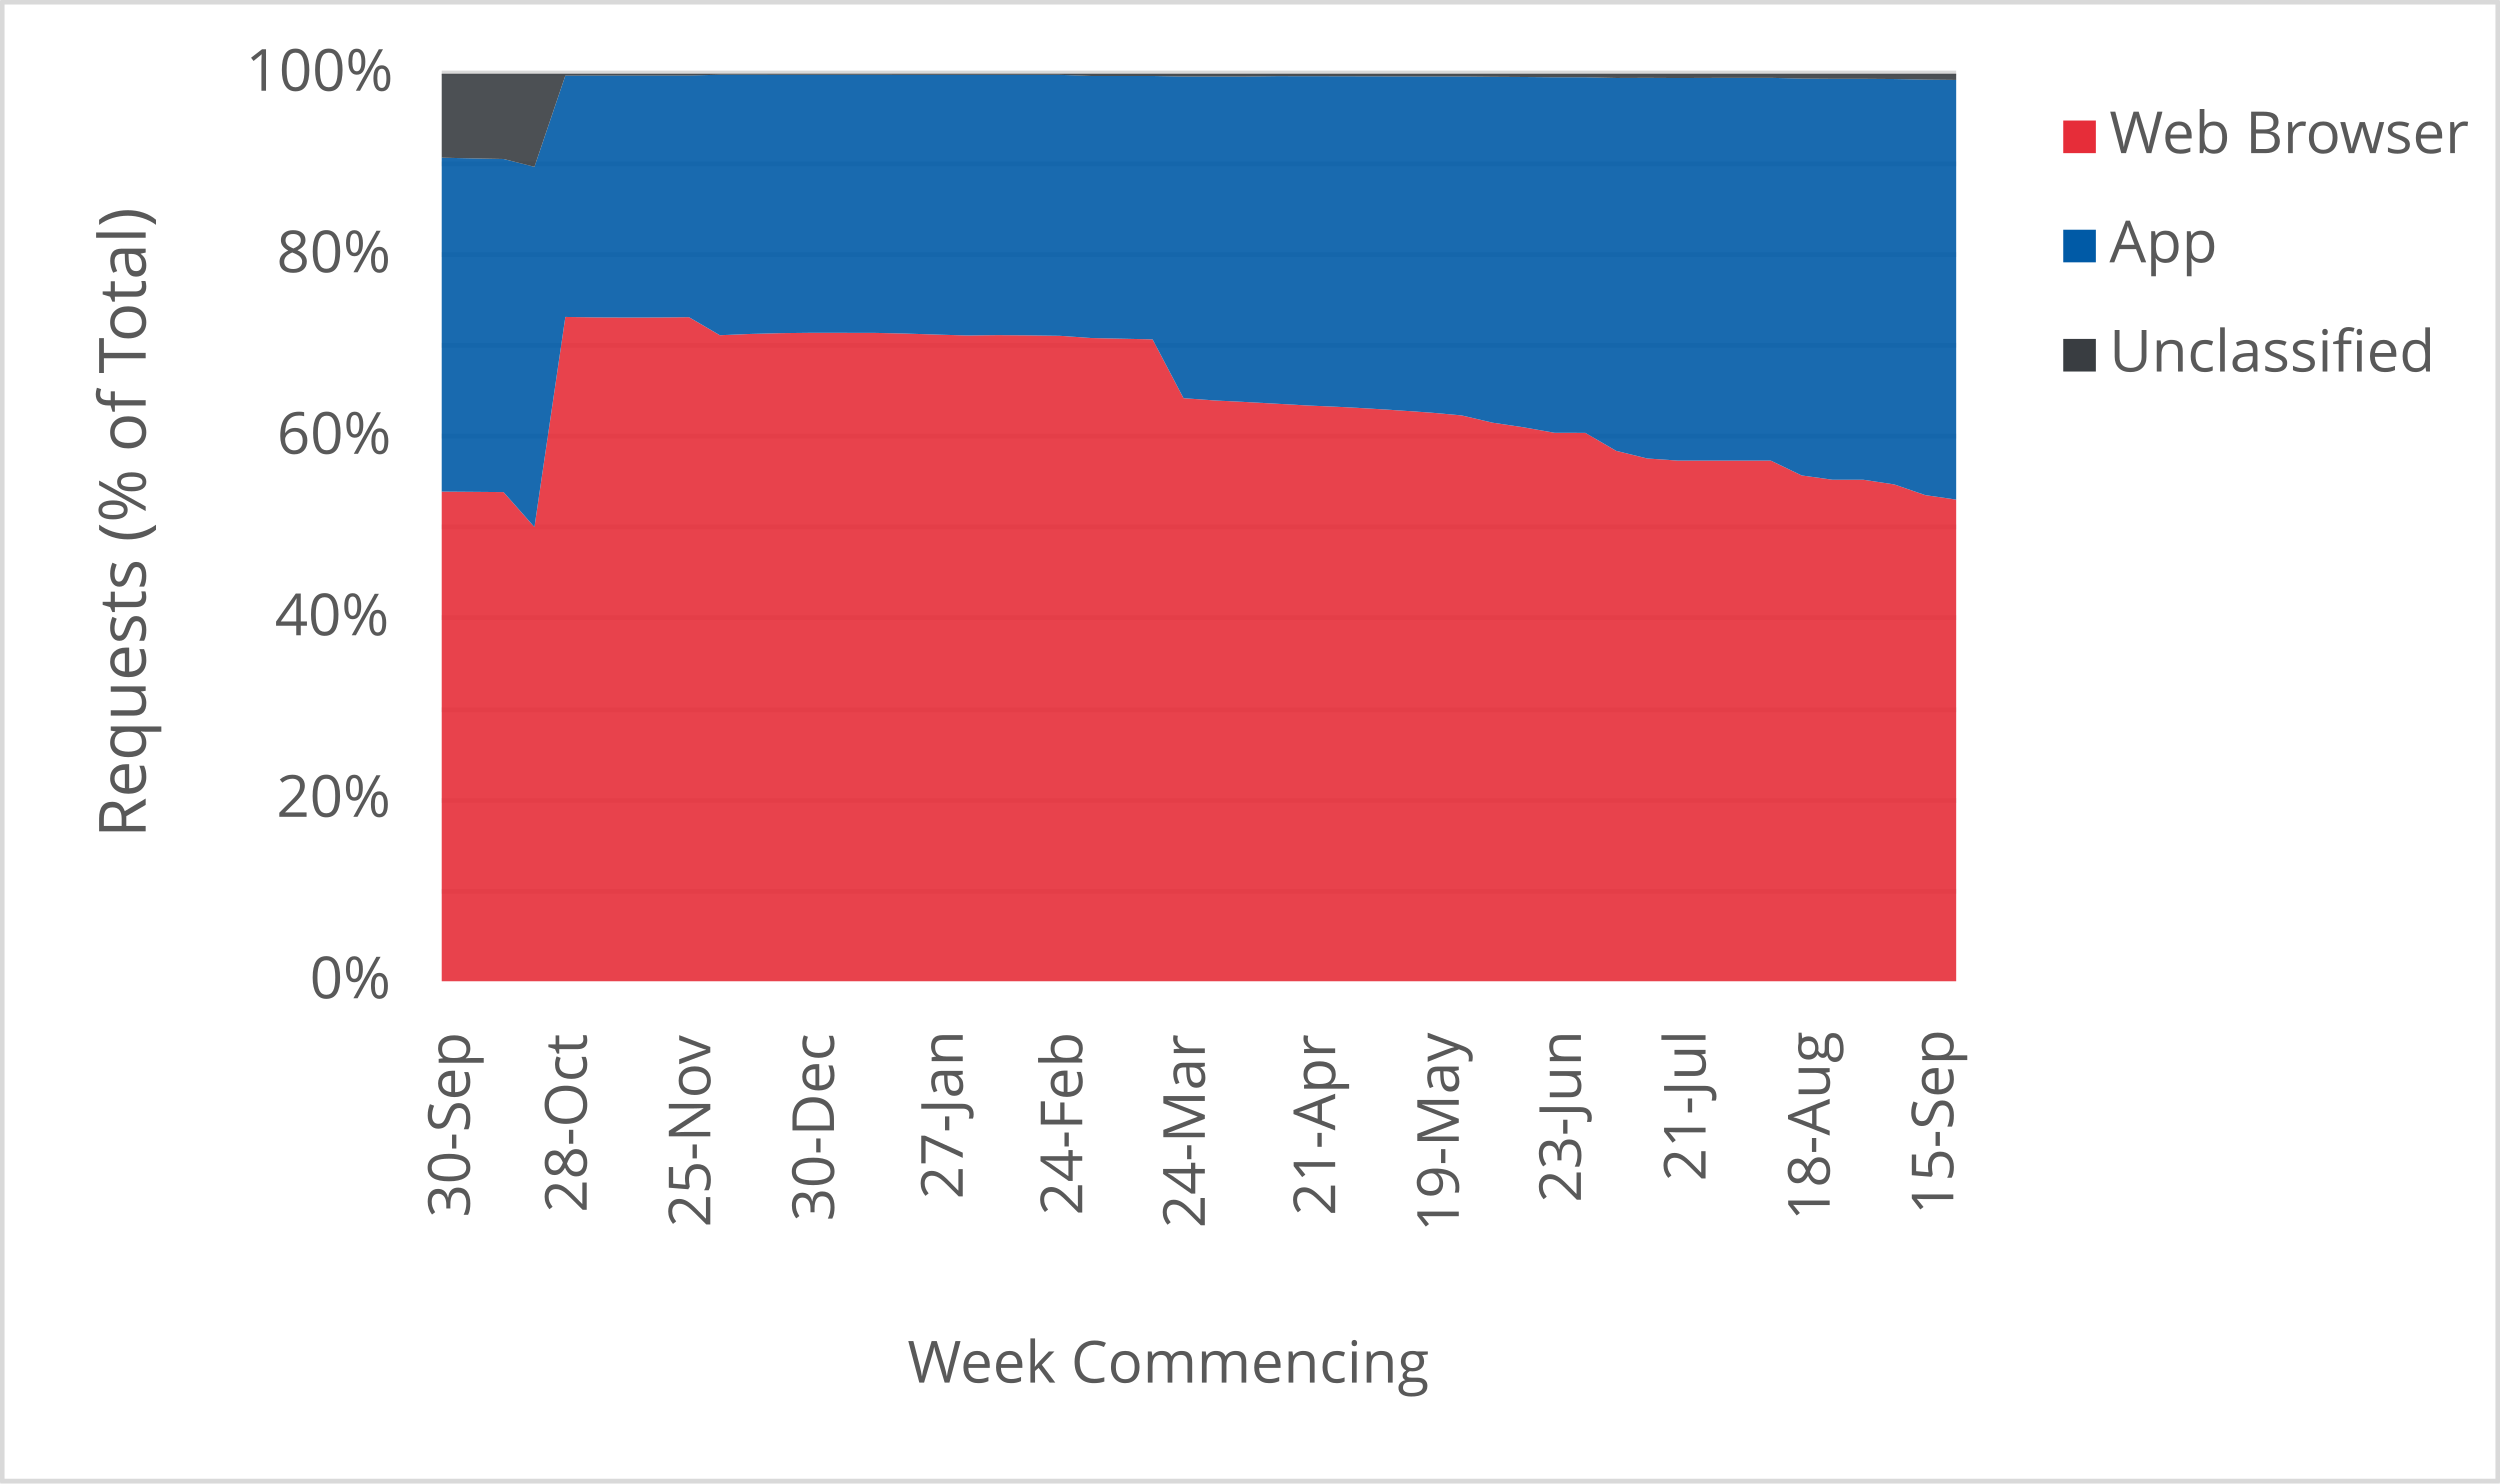
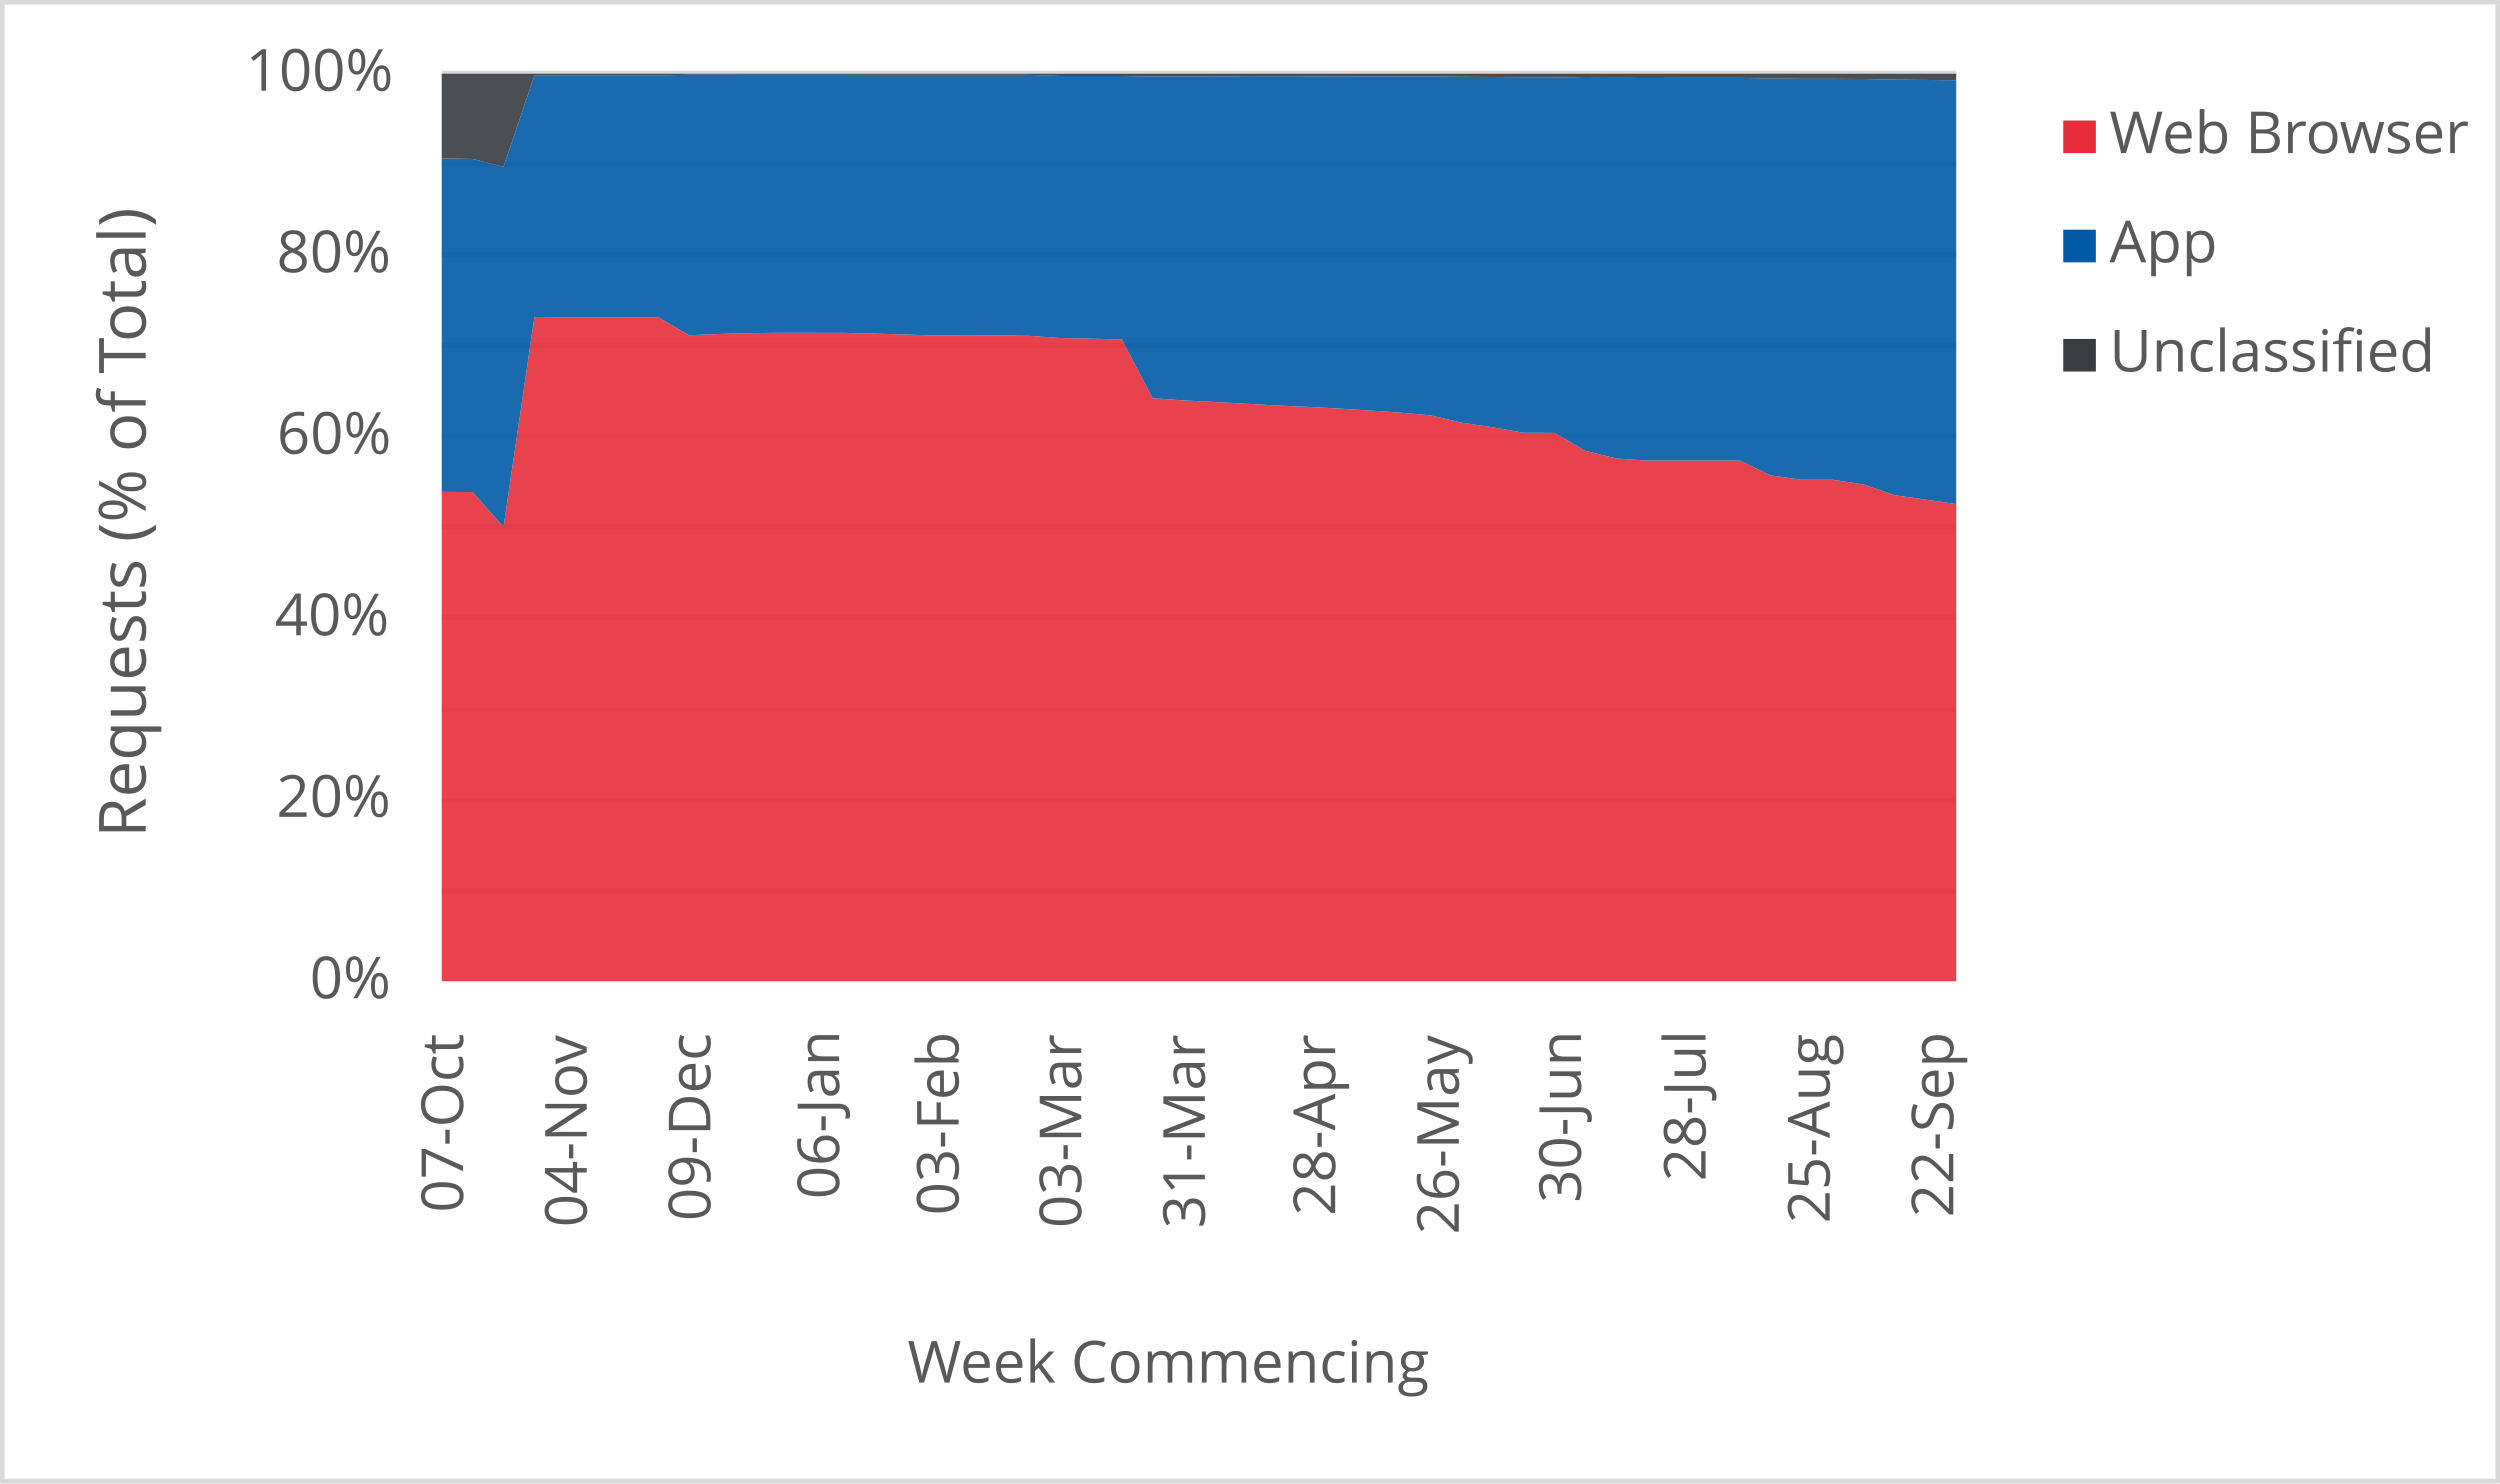
<svg xmlns="http://www.w3.org/2000/svg" width="1763" height="1046" xml:space="preserve" overflow="hidden">
  <defs>
    <clipPath id="clip0">
      <rect x="2917" y="346" width="1763" height="1046" />
    </clipPath>
  </defs>
  <g clip-path="url(#clip0)" transform="translate(-2917 -346)">
    <rect x="2918" y="347" width="1760" height="1043" fill="#FFFFFF" />
    <g>
      <path d="    M3228.5 974.532 4296.5 974.532    M3228.5 910.53 4296.5 910.53    M3228.5 846.528 4296.5 846.528    M3228.5 781.526 4296.5 781.526    M3228.5 717.524 4296.5 717.524    M3228.5 653.522 4296.5 653.522    M3228.5 589.52 4296.5 589.52    M3228.5 525.517 4296.5 525.517    M3228.5 461.515 4296.5 461.515    M3228.5 397.5 4296.5 397.5" stroke="#D9D9D9" stroke-width="3.438" stroke-linejoin="round" stroke-miterlimit="10" fill="none" />
    </g>
    <g>
      <path d="M 1038.5 4296.5 1038.5" stroke="#D9D9D9" stroke-width="3.438" stroke-linejoin="round" stroke-miterlimit="10" fill="none" fill-rule="evenodd" />
    </g>
    <g>
-       <text fill="#595959" font-family="Verdana,Open Sans,DejaVu Sans,sans-serif" font-weight="400" font-size="41" transform="matrix(6.12323e-17 -1 1 6.12323e-17 3248.289 1204.543)">30-Sep</text>
+       <text fill="#595959" font-family="Verdana,Open Sans,DejaVu Sans,sans-serif" font-weight="400" font-size="41" transform="matrix(6.12323e-17 -1 1 6.12323e-17 3243.565 1201.1)">07-Oct</text>
    </g>
    <g>
-       <text fill="#595959" font-family="Verdana,Open Sans,DejaVu Sans,sans-serif" font-weight="400" font-size="41" transform="matrix(6.12323e-17 -1 1 6.12323e-17 3330.748 1201.14)">28-Oct</text>
+       <text fill="#595959" font-family="Verdana,Open Sans,DejaVu Sans,sans-serif" font-weight="400" font-size="41" transform="matrix(6.12323e-17 -1 1 6.12323e-17 3330.748 1211.43)">04-Nov</text>
    </g>
    <g>
-       <text fill="#595959" font-family="Verdana,Open Sans,DejaVu Sans,sans-serif" font-weight="400" font-size="41" transform="matrix(6.12323e-17 -1 1 6.12323e-17 3417.912 1211.47)">25-Nov</text>
+       <text fill="#595959" font-family="Verdana,Open Sans,DejaVu Sans,sans-serif" font-weight="400" font-size="41" transform="matrix(6.12323e-17 -1 1 6.12323e-17 3417.932 1207.086)">09-Dec</text>
    </g>
    <g>
-       <text fill="#595959" font-family="Verdana,Open Sans,DejaVu Sans,sans-serif" font-weight="400" font-size="41" transform="matrix(6.12323e-17 -1 1 6.12323e-17 3505.116 1207.246)">30-Dec</text>
+       <text fill="#595959" font-family="Verdana,Open Sans,DejaVu Sans,sans-serif" font-weight="400" font-size="41" transform="matrix(6.12323e-17 -1 1 6.12323e-17 3508.769 1191.651)">06-Jan</text>
    </g>
    <g>
-       <text fill="#595959" font-family="Verdana,Open Sans,DejaVu Sans,sans-serif" font-weight="400" font-size="41" transform="matrix(6.12323e-17 -1 1 6.12323e-17 3595.933 1191.691)">27-Jan</text>
+       <text fill="#595959" font-family="Verdana,Open Sans,DejaVu Sans,sans-serif" font-weight="400" font-size="41" transform="matrix(6.12323e-17 -1 1 6.12323e-17 3593.01 1203.042)">03-Feb</text>
    </g>
    <g>
-       <text fill="#595959" font-family="Verdana,Open Sans,DejaVu Sans,sans-serif" font-weight="400" font-size="41" transform="matrix(6.12323e-17 -1 1 6.12323e-17 3680.194 1203.082)">24-Feb</text>
+       <text fill="#595959" font-family="Verdana,Open Sans,DejaVu Sans,sans-serif" font-weight="400" font-size="41" transform="matrix(6.12323e-17 -1 1 6.12323e-17 3679.483 1212.011)">03-Mar</text>
    </g>
    <g>
-       <text fill="#595959" font-family="Verdana,Open Sans,DejaVu Sans,sans-serif" font-weight="400" font-size="41" transform="matrix(6.12323e-17 -1 1 6.12323e-17 3766.647 1212.051)">24-Mar</text>
+       <text fill="#595959" font-family="Verdana,Open Sans,DejaVu Sans,sans-serif" font-weight="400" font-size="41" transform="matrix(6.12323e-17 -1 1 6.12323e-17 3766.647 1212.171)">31-Mar</text>
    </g>
    <g>
-       <text fill="#595959" font-family="Verdana,Open Sans,DejaVu Sans,sans-serif" font-weight="400" font-size="41" transform="matrix(6.12323e-17 -1 1 6.12323e-17 3858.555 1203.302)">21-Apr</text>
+       <text fill="#595959" font-family="Verdana,Open Sans,DejaVu Sans,sans-serif" font-weight="400" font-size="41" transform="matrix(6.12323e-17 -1 1 6.12323e-17 3858.555 1203.302)">28-Apr</text>
    </g>
    <g>
-       <text fill="#595959" font-family="Verdana,Open Sans,DejaVu Sans,sans-serif" font-weight="400" font-size="41" transform="matrix(6.12323e-17 -1 1 6.12323e-17 3945.739 1214.753)">19-May</text>
+       <text fill="#595959" font-family="Verdana,Open Sans,DejaVu Sans,sans-serif" font-weight="400" font-size="41" transform="matrix(6.12323e-17 -1 1 6.12323e-17 3945.739 1216.515)">26-May</text>
    </g>
    <g>
-       <text fill="#595959" font-family="Verdana,Open Sans,DejaVu Sans,sans-serif" font-weight="400" font-size="41" transform="matrix(6.12323e-17 -1 1 6.12323e-17 4031.851 1194.053)">23-Jun</text>
+       <text fill="#595959" font-family="Verdana,Open Sans,DejaVu Sans,sans-serif" font-weight="400" font-size="41" transform="matrix(6.12323e-17 -1 1 6.12323e-17 4031.871 1194.173)">30-Jun</text>
    </g>
    <g>
-       <text fill="#595959" font-family="Verdana,Open Sans,DejaVu Sans,sans-serif" font-weight="400" font-size="41" transform="matrix(6.12323e-17 -1 1 6.12323e-17 4119.766 1179.039)">21-Jul</text>
+       <text fill="#595959" font-family="Verdana,Open Sans,DejaVu Sans,sans-serif" font-weight="400" font-size="41" transform="matrix(6.12323e-17 -1 1 6.12323e-17 4119.766 1179.039)">28-Jul</text>
    </g>
    <g>
-       <text fill="#595959" font-family="Verdana,Open Sans,DejaVu Sans,sans-serif" font-weight="400" font-size="41" transform="matrix(6.12323e-17 -1 1 6.12323e-17 4207.29 1206.906)">18-Aug</text>
+       <text fill="#595959" font-family="Verdana,Open Sans,DejaVu Sans,sans-serif" font-weight="400" font-size="41" transform="matrix(6.12323e-17 -1 1 6.12323e-17 4207.29 1208.667)">25-Aug</text>
    </g>
    <g>
-       <text fill="#595959" font-family="Verdana,Open Sans,DejaVu Sans,sans-serif" font-weight="400" font-size="41" transform="matrix(6.12323e-17 -1 1 6.12323e-17 4294.473 1202.662)">15-Sep</text>
+       <text fill="#595959" font-family="Verdana,Open Sans,DejaVu Sans,sans-serif" font-weight="400" font-size="41" transform="matrix(6.12323e-17 -1 1 6.12323e-17 4294.473 1204.423)">22-Sep</text>
    </g>
    <g>
      <text fill="#595959" font-family="Verdana,Open Sans,DejaVu Sans,sans-serif" font-weight="400" font-size="41" transform="matrix(1 0 0 1 3135.448 1050)">0%</text>
    </g>
    <g>
      <text fill="#595959" font-family="Verdana,Open Sans,DejaVu Sans,sans-serif" font-weight="400" font-size="41" transform="matrix(1 0 0 1 3111.965 922)">20%</text>
    </g>
    <g>
      <text fill="#595959" font-family="Verdana,Open Sans,DejaVu Sans,sans-serif" font-weight="400" font-size="41" transform="matrix(1 0 0 1 3110.824 794)">40%</text>
    </g>
    <g>
      <text fill="#595959" font-family="Verdana,Open Sans,DejaVu Sans,sans-serif" font-weight="400" font-size="41" transform="matrix(1 0 0 1 3112.306 666)">60%</text>
    </g>
    <g>
      <text fill="#595959" font-family="Verdana,Open Sans,DejaVu Sans,sans-serif" font-weight="400" font-size="41" transform="matrix(1 0 0 1 3112.045 538)">80%</text>
    </g>
    <g>
      <text fill="#595959" font-family="Verdana,Open Sans,DejaVu Sans,sans-serif" font-weight="400" font-size="41" transform="matrix(1 0 0 1 3090.284 410)">100%</text>
    </g>
    <g>
      <text fill="#595959" font-family="Verdana,Open Sans,DejaVu Sans,sans-serif" font-weight="400" font-size="41" transform="matrix(1 0 0 1 3556.971 1321)">Week Commencing</text>
    </g>
    <g>
      <text fill="#595959" font-family="Verdana,Open Sans,DejaVu Sans,sans-serif" font-weight="400" font-size="46" transform="matrix(6.12323e-17 -1 1 6.12323e-17 3019.73 936.7666)">Requests (% of Total)</text>
    </g>
    <rect x="2918.5" y="347.5" width="1760" height="1043" stroke="#D9D9D9" stroke-width="3.438" stroke-linejoin="round" stroke-miterlimit="10" fill="none" />
    <g>
-       <path d="M3228.5 1038 3250.296 1038 3272.092 1038 3293.888 1038 3315.684 1038 3337.48 1038 3359.276 1038 3381.071 1038 3402.867 1038 3424.663 1038 3446.459 1038 3468.255 1038 3490.051 1038 3511.847 1038 3533.643 1038 3555.439 1038 3577.235 1038 3599.031 1038 3620.827 1038 3642.622 1038 3664.418 1038 3686.214 1038 3708.01 1038 3729.806 1038 3751.602 1038 3773.398 1038 3795.194 1038 3816.99 1038 3838.786 1038 3860.582 1038 3882.378 1038 3904.173 1038 3925.969 1038 3947.765 1038 3969.561 1038 3991.357 1038 4013.153 1038 4034.949 1038 4056.745 1038 4078.541 1038 4100.337 1038 4122.133 1038 4143.929 1038 4165.724 1038 4187.52 1038 4209.316 1038 4231.112 1038 4252.908 1038 4274.704 1038 4296.5 1038 4296.5 698.326 4274.704 695.163 4252.908 687.643 4231.112 684.331 4209.316 684.321 4187.52 681.278 4165.724 670.805 4143.929 670.827 4122.133 670.822 4100.337 670.825 4078.541 669.303 4056.745 663.942 4034.949 651.252 4013.153 651.187 3991.357 647.327 3969.561 644.077 3947.765 638.958 3925.969 636.975 3904.173 635.473 3882.378 634.074 3860.582 632.895 3838.786 631.936 3816.99 630.694 3795.194 629.505 3773.398 628.388 3751.602 626.788 3729.806 585.33 3708.01 584.842 3686.214 584.37 3664.418 582.815 3642.622 582.518 3620.827 582.334 3599.031 582.594 3577.235 581.93 3555.439 581.225 3533.643 580.742 3511.847 580.71 3490.051 580.674 3468.255 580.928 3446.459 581.487 3424.663 582.406 3402.867 569.683 3381.071 569.891 3359.276 569.93 3337.48 569.835 3315.684 569.504 3293.888 717.662 3272.092 693.029 3250.296 692.837 3228.5 692.657 3228.5 1038Z" fill="#e62d39" opacity="0.9" />
+       <path d="M3228.5 1038 3250.296 1038 3272.092 1038 3293.888 1038 3315.684 1038 3337.48 1038 3359.276 1038 3381.071 1038 3402.867 1038 3424.663 1038 3446.459 1038 3468.255 1038 3490.051 1038 3511.847 1038 3533.643 1038 3555.439 1038 3577.235 1038 3599.031 1038 3620.827 1038 3642.622 1038 3664.418 1038 3686.214 1038 3708.01 1038 3729.806 1038 3751.602 1038 3773.398 1038 3795.194 1038 3816.99 1038 3838.786 1038 3860.582 1038 3882.378 1038 3904.173 1038 3925.969 1038 3947.765 1038 3969.561 1038 3991.357 1038 4013.153 1038 4034.949 1038 4056.745 1038 4078.541 1038 4100.337 1038 4122.133 1038 4143.929 1038 4165.724 1038 4187.52 1038 4209.316 1038 4231.112 1038 4252.908 1038 4274.704 1038 4296.5 1038 4296.5 701.438 4274.704 698.326 4252.908 695.163 4231.112 687.643 4209.316 684.331 4187.52 684.321 4165.724 681.278 4143.929 670.805 4122.133 670.827 4100.337 670.822 4078.541 670.825 4056.745 669.303 4034.949 663.942 4013.153 651.252 3991.357 651.187 3969.561 647.327 3947.765 644.077 3925.969 638.958 3904.173 636.975 3882.378 635.473 3860.582 634.074 3838.786 632.895 3816.99 631.936 3795.194 630.694 3773.398 629.505 3751.602 628.388 3729.806 626.788 3708.01 585.33 3686.214 584.842 3664.418 584.37 3642.622 582.815 3620.827 582.518 3599.031 582.334 3577.235 582.594 3555.439 581.93 3533.643 581.225 3511.847 580.742 3490.051 580.71 3468.255 580.674 3446.459 580.928 3424.663 581.487 3402.867 582.406 3381.071 569.683 3359.276 569.891 3337.48 569.93 3315.684 569.835 3293.888 569.504 3272.092 717.662 3250.296 693.029 3228.5 692.837 3228.5 1038Z" fill="#e62d39" opacity="0.9" />
    </g>
    <g>
-       <path d="M3228.5 692.657 3250.296 692.837 3272.092 693.029 3293.888 717.662 3315.684 569.504 3337.48 569.835 3359.276 569.93 3381.071 569.891 3402.867 569.683 3424.663 582.406 3446.459 581.487 3468.255 580.928 3490.051 580.674 3511.847 580.71 3533.643 580.742 3555.439 581.225 3577.235 581.93 3599.031 582.594 3620.827 582.334 3642.622 582.518 3664.418 582.815 3686.214 584.37 3708.01 584.842 3729.806 585.33 3751.602 626.788 3773.398 628.388 3795.194 629.505 3816.99 630.694 3838.786 631.936 3860.582 632.895 3882.378 634.074 3904.173 635.473 3925.969 636.975 3947.765 638.958 3969.561 644.077 3991.357 647.327 4013.153 651.187 4034.949 651.252 4056.745 663.942 4078.541 669.303 4100.337 670.825 4122.133 670.822 4143.929 670.827 4165.724 670.805 4187.52 681.278 4209.316 684.321 4231.112 684.331 4252.908 687.643 4274.704 695.163 4296.5 698.326 4296.5 402.372 4274.704 402.145 4252.908 401.736 4231.112 401.57 4209.316 401.571 4187.52 401.408 4165.724 400.892 4143.929 400.889 4122.133 400.939 4100.337 401.027 4078.541 400.909 4056.745 400.992 4034.949 400.488 4013.153 400.496 3991.357 400.292 3969.561 400.158 3947.765 399.929 3925.969 399.933 3904.173 399.88 3882.378 399.831 3860.582 399.774 3838.786 399.725 3816.99 399.705 3795.194 400.004 3773.398 399.96 3751.602 399.991 3729.806 399.584 3708.01 399.605 3686.214 399.583 3664.418 398.769 3642.622 398.749 3620.827 398.751 3599.031 398.747 3577.235 398.741 3555.439 398.738 3533.643 398.707 3511.847 398.709 3490.051 398.701 3468.255 398.685 3446.459 398.671 3424.663 398.675 3402.867 399.272 3381.071 399.263 3359.276 399.274 3337.48 399.281 3315.684 399.299 3293.888 463.651 3272.092 458.12 3250.296 457.691 3228.5 457.192 3228.5 692.657Z" fill="#005aa6" opacity="0.9" />
+       <path d="M3228.5 692.837 3250.296 693.029 3272.092 717.662 3293.888 569.504 3315.684 569.835 3337.48 569.93 3359.276 569.891 3381.071 569.683 3402.867 582.406 3424.663 581.487 3446.459 580.928 3468.255 580.674 3490.051 580.71 3511.847 580.742 3533.643 581.225 3555.439 581.93 3577.235 582.594 3599.031 582.334 3620.827 582.518 3642.622 582.815 3664.418 584.37 3686.214 584.842 3708.01 585.33 3729.806 626.788 3751.602 628.388 3773.398 629.505 3795.194 630.694 3816.99 631.936 3838.786 632.895 3860.582 634.074 3882.378 635.473 3904.173 636.975 3925.969 638.958 3947.765 644.077 3969.561 647.327 3991.357 651.187 4013.153 651.252 4034.949 663.942 4056.745 669.303 4078.541 670.825 4100.337 670.822 4122.133 670.827 4143.929 670.805 4165.724 681.278 4187.52 684.321 4209.316 684.331 4231.112 687.643 4252.908 695.163 4274.704 698.326 4296.5 701.438 4296.5 402.61 4274.704 402.372 4252.908 402.145 4231.112 401.736 4209.316 401.57 4187.52 401.571 4165.724 401.408 4143.929 400.892 4122.133 400.889 4100.337 400.939 4078.541 401.027 4056.745 400.909 4034.949 400.992 4013.153 400.488 3991.357 400.496 3969.561 400.292 3947.765 400.158 3925.969 399.929 3904.173 399.933 3882.378 399.88 3860.582 399.831 3838.786 399.774 3816.99 399.725 3795.194 399.705 3773.398 400.004 3751.602 399.96 3729.806 399.991 3708.01 399.584 3686.214 399.605 3664.418 399.583 3642.622 398.769 3620.827 398.749 3599.031 398.751 3577.235 398.747 3555.439 398.741 3533.643 398.738 3511.847 398.707 3490.051 398.709 3468.255 398.701 3446.459 398.685 3424.663 398.671 3402.867 398.675 3381.071 399.272 3359.276 399.263 3337.48 399.274 3315.684 399.281 3293.888 399.299 3272.092 463.651 3250.296 458.12 3228.5 457.691 3228.5 692.837Z" fill="#005aa6" opacity="0.9" />
    </g>
    <g>
-       <path d="M3228.5 457.192 3250.296 457.691 3272.092 458.12 3293.888 463.651 3315.684 399.299 3337.48 399.281 3359.276 399.274 3381.071 399.263 3402.867 399.272 3424.663 398.675 3446.459 398.671 3468.255 398.685 3490.051 398.701 3511.847 398.709 3533.643 398.707 3555.439 398.738 3577.235 398.741 3599.031 398.747 3620.827 398.751 3642.622 398.749 3664.418 398.769 3686.214 399.583 3708.01 399.605 3729.806 399.584 3751.602 399.991 3773.398 399.96 3795.194 400.004 3816.99 399.705 3838.786 399.725 3860.582 399.774 3882.378 399.831 3904.173 399.88 3925.969 399.933 3947.765 399.929 3969.561 400.158 3991.357 400.292 4013.153 400.496 4034.949 400.488 4056.745 400.992 4078.541 400.909 4100.337 401.027 4122.133 400.939 4143.929 400.889 4165.724 400.892 4187.52 401.408 4209.316 401.571 4231.112 401.57 4252.908 401.736 4274.704 402.145 4296.5 402.372 4296.5 398 4274.704 398 4252.908 398 4231.112 398 4209.316 398 4187.52 398 4165.724 398 4143.929 398 4122.133 398 4100.337 398 4078.541 398 4056.745 398 4034.949 398 4013.153 398 3991.357 398 3969.561 398 3947.765 398 3925.969 398 3904.173 398 3882.378 398 3860.582 398 3838.786 398 3816.99 398 3795.194 398 3773.398 398 3751.602 398 3729.806 398 3708.01 398 3686.214 398 3664.418 398 3642.622 398 3620.827 398 3599.031 398 3577.235 398 3555.439 398 3533.643 398 3511.847 398 3490.051 398 3468.255 398 3446.459 398 3424.663 398 3402.867 398 3381.071 398 3359.276 398 3337.48 398 3315.684 398 3293.888 398 3272.092 398 3250.296 398 3228.5 398 3228.5 457.192Z" fill="#393d41" opacity="0.9" />
+       <path d="M3228.5 457.691 3250.296 458.12 3272.092 463.651 3293.888 399.299 3315.684 399.281 3337.48 399.274 3359.276 399.263 3381.071 399.272 3402.867 398.675 3424.663 398.671 3446.459 398.685 3468.255 398.701 3490.051 398.709 3511.847 398.707 3533.643 398.738 3555.439 398.741 3577.235 398.747 3599.031 398.751 3620.827 398.749 3642.622 398.769 3664.418 399.583 3686.214 399.605 3708.01 399.584 3729.806 399.991 3751.602 399.96 3773.398 400.004 3795.194 399.705 3816.99 399.725 3838.786 399.774 3860.582 399.831 3882.378 399.88 3904.173 399.933 3925.969 399.929 3947.765 400.158 3969.561 400.292 3991.357 400.496 4013.153 400.488 4034.949 400.992 4056.745 400.909 4078.541 401.027 4100.337 400.939 4122.133 400.889 4143.929 400.892 4165.724 401.408 4187.52 401.571 4209.316 401.57 4231.112 401.736 4252.908 402.145 4274.704 402.372 4296.5 402.61 4296.5 398 4274.704 398 4252.908 398 4231.112 398 4209.316 398 4187.52 398 4165.724 398 4143.929 398 4122.133 398 4100.337 398 4078.541 398 4056.745 398 4034.949 398 4013.153 398 3991.357 398 3969.561 398 3947.765 398 3925.969 398 3904.173 398 3882.378 398 3860.582 398 3838.786 398 3816.99 398 3795.194 398 3773.398 398 3751.602 398 3729.806 398 3708.01 398 3686.214 398 3664.418 398 3642.622 398 3620.827 398 3599.031 398 3577.235 398 3555.439 398 3533.643 398 3511.847 398 3490.051 398 3468.255 398 3446.459 398 3424.663 398 3402.867 398 3381.071 398 3359.276 398 3337.48 398 3315.684 398 3293.888 398 3272.092 398 3250.296 398 3228.5 398 3228.5 457.691Z" fill="#393d41" opacity="0.9" />
    </g>
    <g>
      <rect x="4372" y="431" width="23" height="23" fill="#e62d39" />
    </g>
    <g>
      <text fill="#595959" font-family="Verdana,Open Sans,DejaVu Sans,sans-serif" font-weight="400" font-size="41" transform="matrix(1 0 0 1 4404.56 454)">Web Browser</text>
    </g>
    <g>
      <rect x="4372" y="508" width="23" height="23" fill="#005aa6" />
    </g>
    <g>
      <text fill="#595959" font-family="Verdana,Open Sans,DejaVu Sans,sans-serif" font-weight="400" font-size="41" transform="matrix(1 0 0 1 4404.56 531)">App</text>
    </g>
    <g>
      <rect x="4372" y="585" width="23" height="23" fill="#393d41" />
    </g>
    <g>
      <text fill="#595959" font-family="Verdana,Open Sans,DejaVu Sans,sans-serif" font-weight="400" font-size="41" transform="matrix(1 0 0 1 4404.56 608)">Unclassified</text>
    </g>
  </g>
</svg>
